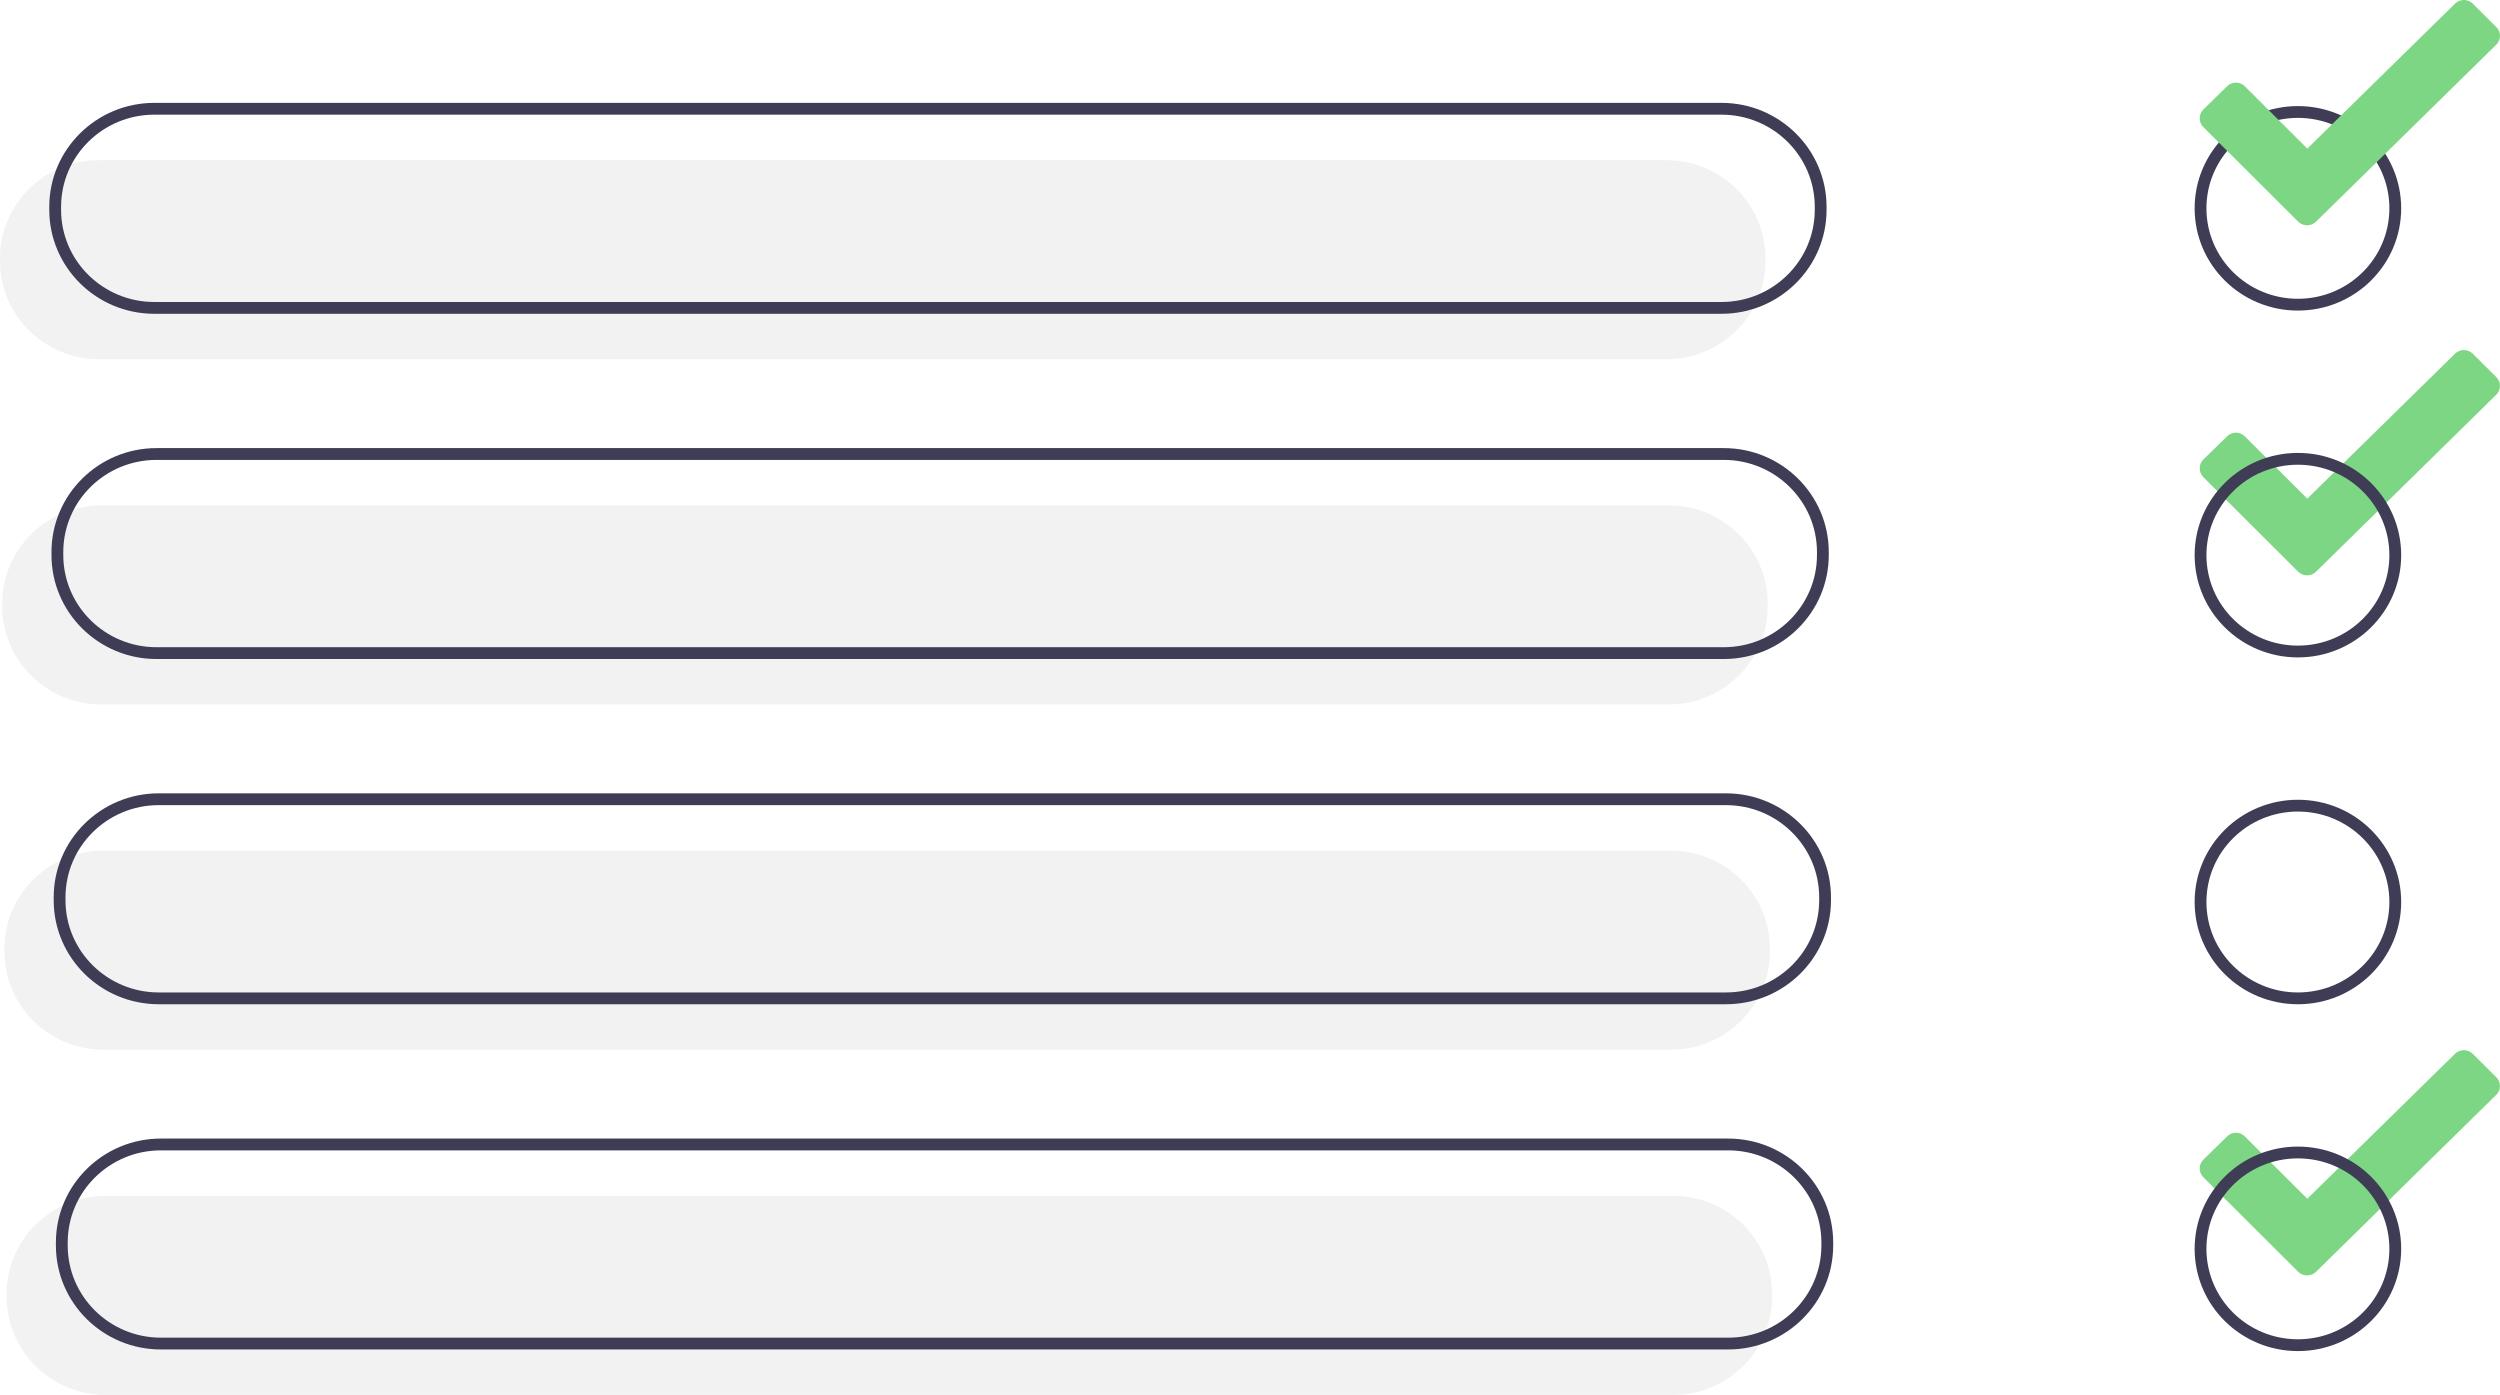
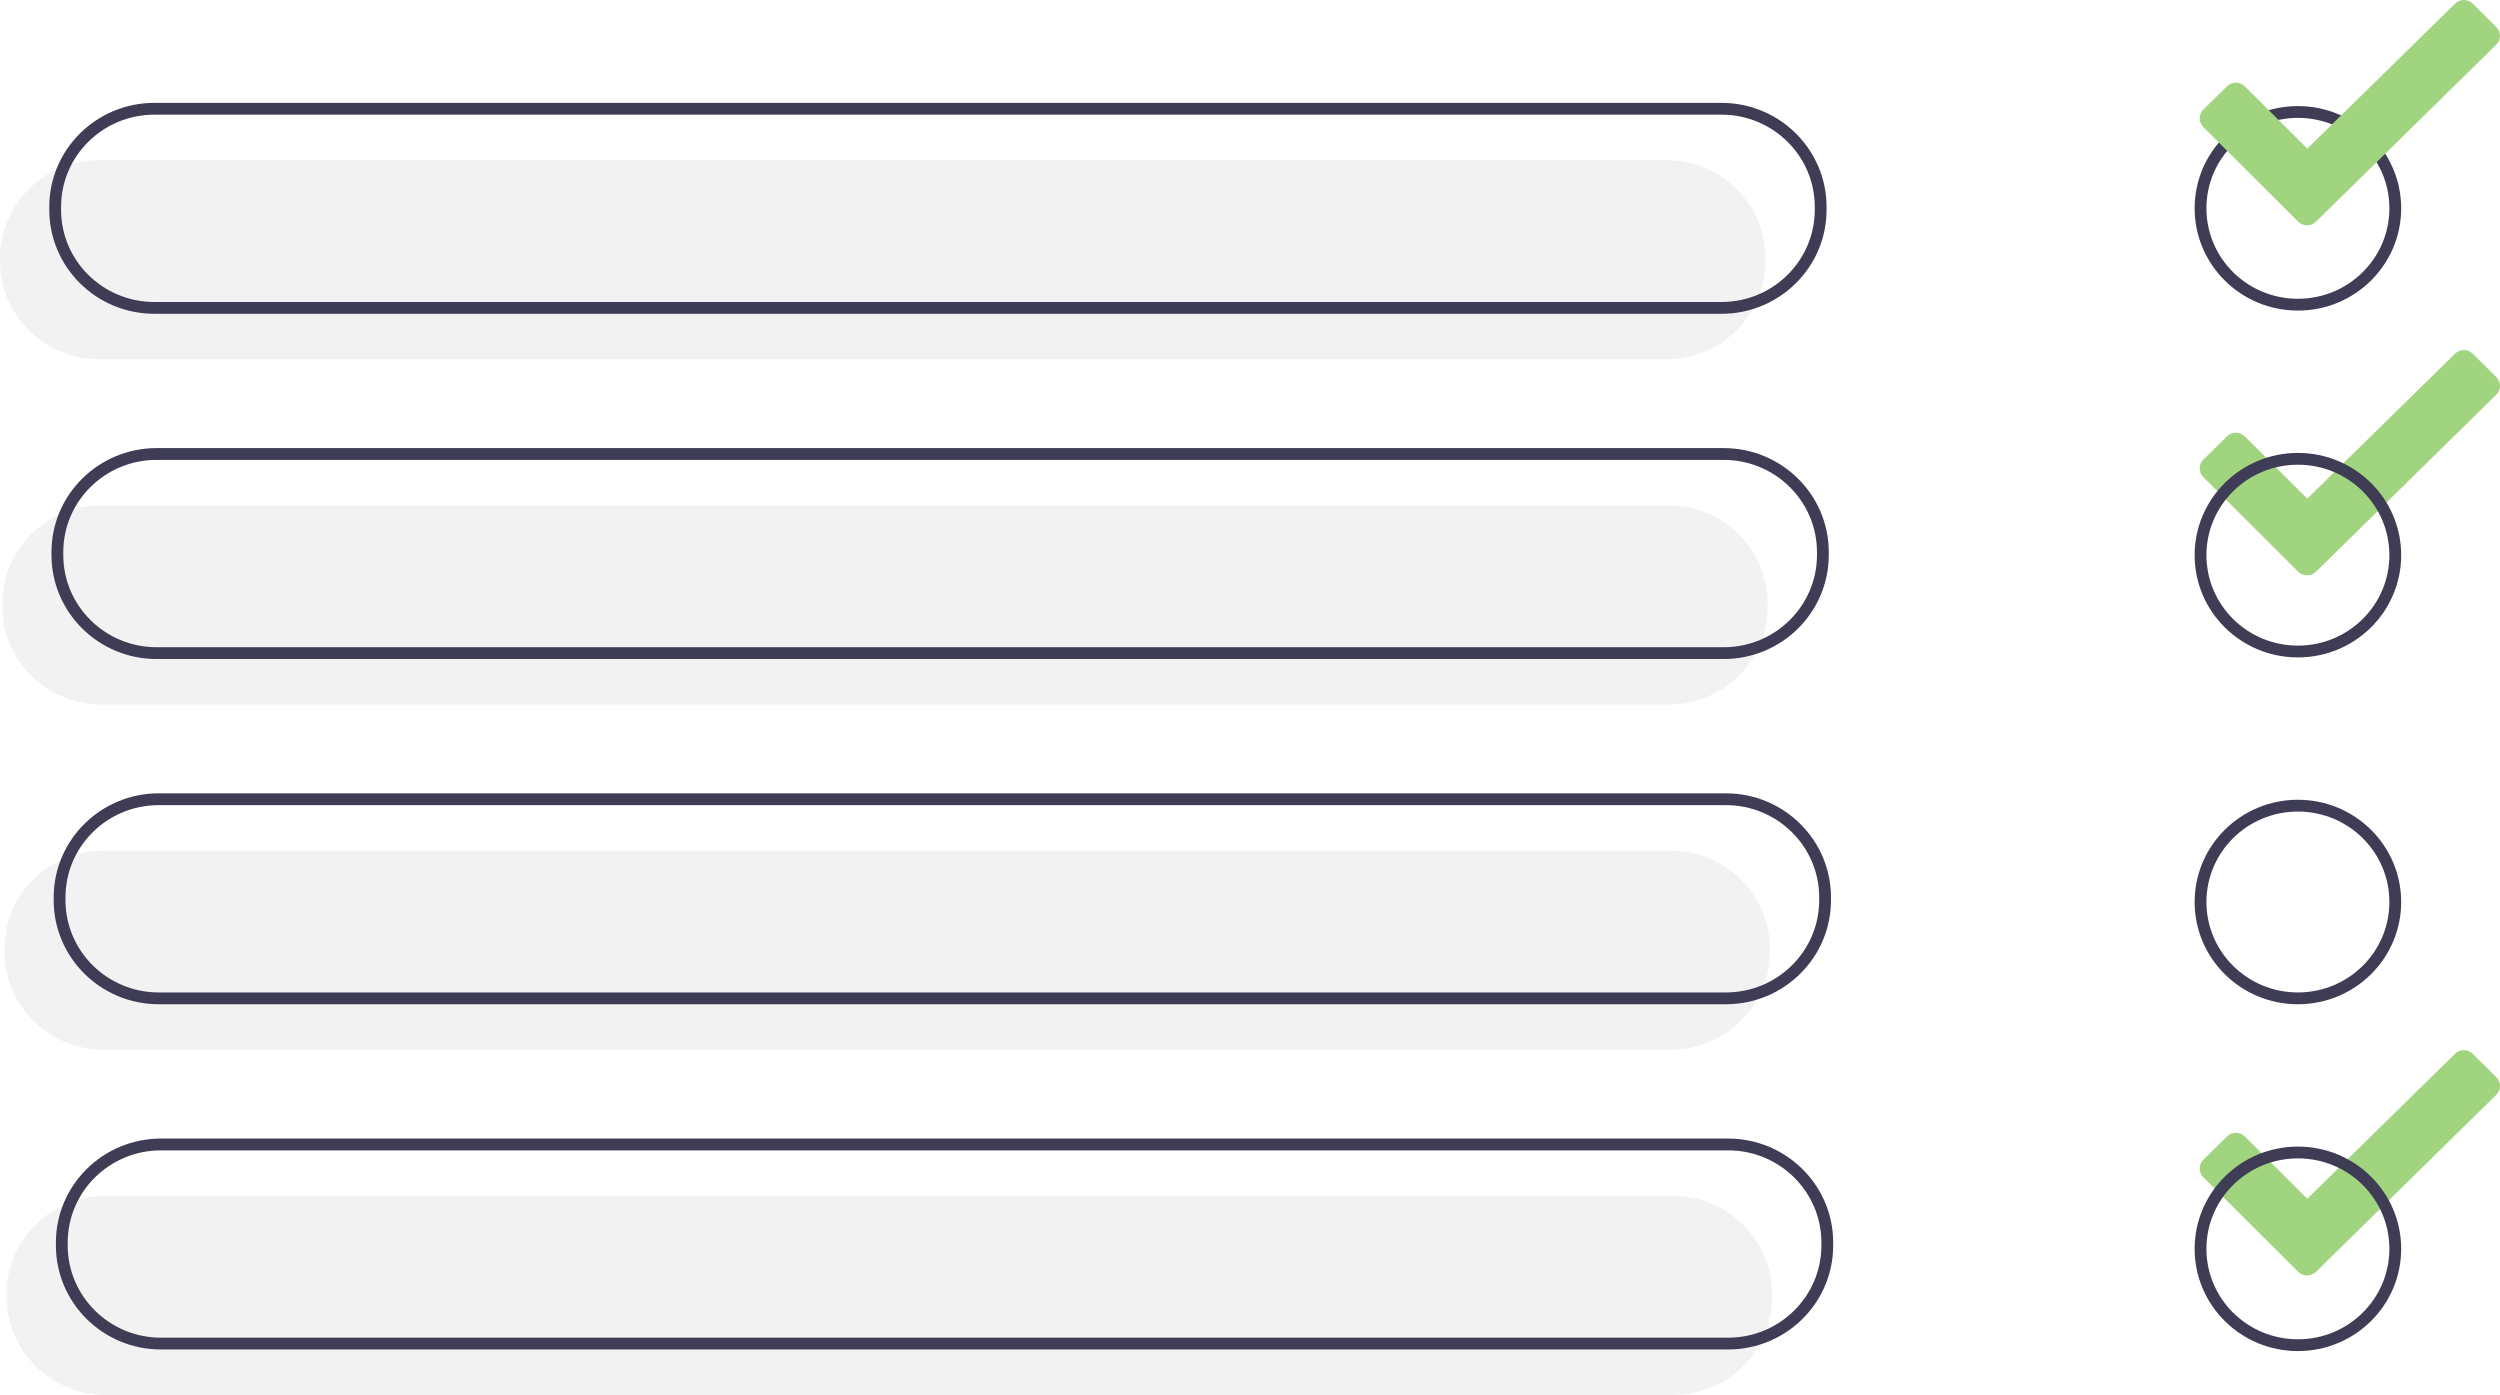
<svg xmlns="http://www.w3.org/2000/svg" height="118.144" width="211.734">
  <g opacity="1">
    <g opacity="1">
      <g opacity="1">
        <ellipse fill-opacity="0" stroke="rgb(63,61,86)" stroke-opacity="1" stroke-width="1" stroke-linecap="butt" stroke-linejoin="miter" opacity="1" rx="8.247" ry="8.16" cx="194.618" cy="17.644" />
      </g>
      <g opacity="1">
        <g opacity="1">
-           <path fill="rgb(125,214,131)" fill-opacity="1" opacity="1" fill-rule="evenodd" d="M211.426 2.298L209.432 0.315C209.233 0.114 208.96 -2.2737367544323206e-13 208.675 -2.2737367544323206e-13C208.396 -2.2737367544323206e-13 208.127 0.11 207.929 0.305L195.413 12.586L190.12 7.308C189.922 7.109 189.651 6.997 189.369 6.997C189.091 6.997 188.825 7.105 188.628 7.297L186.613 9.27C186.2 9.677 186.196 10.346 186.602 10.758L194.64 18.773C195.051 19.181 195.727 19.186 196.143 18.783L211.416 3.786C211.619 3.589 211.734 3.318 211.734 3.037C211.734 2.76 211.623 2.494 211.426 2.298L211.426 2.298Z" />
+           <path fill="rgb(161,212,127)" fill-opacity="1" opacity="1" fill-rule="evenodd" d="M211.426 2.298L209.432 0.315C209.233 0.114 208.96 -2.2737367544323206e-13 208.675 -2.2737367544323206e-13C208.396 -2.2737367544323206e-13 208.127 0.11 207.929 0.305L195.413 12.586L190.12 7.308C189.922 7.109 189.651 6.997 189.369 6.997C189.091 6.997 188.825 7.105 188.628 7.297L186.613 9.27C186.2 9.677 186.196 10.346 186.602 10.758L194.64 18.773C195.051 19.181 195.727 19.186 196.143 18.783L211.416 3.786C211.619 3.589 211.734 3.318 211.734 3.037C211.734 2.76 211.623 2.494 211.426 2.298L211.426 2.298Z" />
        </g>
        <g opacity="1">
-           <path fill="rgb(125,214,131)" fill-opacity="1" opacity="1" fill-rule="evenodd" d="M211.426 31.945L209.432 29.962C209.233 29.761 208.96 29.647 208.675 29.647C208.396 29.647 208.127 29.756 207.929 29.952L195.413 42.232L190.12 36.954C189.922 36.756 189.651 36.643 189.369 36.643C189.091 36.643 188.825 36.751 188.628 36.944L186.613 38.917C186.2 39.323 186.196 39.992 186.602 40.405L194.64 48.42C195.051 48.828 195.727 48.832 196.143 48.43L211.416 33.432C211.619 33.235 211.734 32.965 211.734 32.683C211.734 32.407 211.623 32.141 211.426 31.945L211.426 31.945Z" />
+           <path fill="rgb(161,212,127)" fill-opacity="1" opacity="1" fill-rule="evenodd" d="M211.426 31.945L209.432 29.962C209.233 29.761 208.96 29.647 208.675 29.647C208.396 29.647 208.127 29.756 207.929 29.952L195.413 42.232L190.12 36.954C189.922 36.756 189.651 36.643 189.369 36.643C189.091 36.643 188.825 36.751 188.628 36.944L186.613 38.917C186.2 39.323 186.196 39.992 186.602 40.405L194.64 48.42C195.051 48.828 195.727 48.832 196.143 48.43L211.416 33.432C211.619 33.235 211.734 32.965 211.734 32.683C211.734 32.407 211.623 32.141 211.426 31.945L211.426 31.945Z" />
        </g>
        <g opacity="1">
-           <path fill="rgb(125,214,131)" fill-opacity="1" opacity="1" fill-rule="evenodd" d="M211.426 91.239L209.432 89.256C209.233 89.054 208.96 88.941 208.675 88.941C208.396 88.941 208.127 89.05 207.929 89.245L195.413 101.526L190.12 96.248C189.922 96.049 189.651 95.937 189.369 95.937C189.091 95.937 188.825 96.045 188.628 96.238L186.613 98.211C186.2 98.617 186.196 99.286 186.602 99.698L194.64 107.713C195.051 108.121 195.727 108.126 196.143 107.724L211.416 92.726C211.619 92.529 211.734 92.259 211.734 91.977C211.734 91.701 211.623 91.435 211.426 91.239L211.426 91.239Z" />
+           <path fill="rgb(161,212,127)" fill-opacity="1" opacity="1" fill-rule="evenodd" d="M211.426 91.239L209.432 89.256C209.233 89.054 208.96 88.941 208.675 88.941C208.396 88.941 208.127 89.05 207.929 89.245L195.413 101.526L190.12 96.248C189.922 96.049 189.651 95.937 189.369 95.937C189.091 95.937 188.825 96.045 188.628 96.238L186.613 98.211C186.2 98.617 186.196 99.286 186.602 99.698L194.64 107.713C195.051 108.121 195.727 108.126 196.143 107.724L211.416 92.726C211.619 92.529 211.734 92.259 211.734 91.977C211.734 91.701 211.623 91.435 211.426 91.239L211.426 91.239Z" />
        </g>
      </g>
      <g opacity="1">
        <path fill="rgb(242,242,242)" fill-opacity="1" opacity="1" fill-rule="evenodd" d="M149.526 21.873C149.526 17.287 145.763 13.564 141.129 13.564L8.397 13.564C3.763 13.564 0 17.287 0 21.873L0 22.119C0 26.704 3.763 30.428 8.397 30.428L141.129 30.428C145.763 30.428 149.526 26.704 149.526 22.119L149.526 21.873L149.526 21.873Z" />
      </g>
      <g opacity="1">
        <path fill="rgb(242,242,242)" fill-opacity="1" opacity="1" fill-rule="evenodd" d="M149.713 51.112C149.713 46.526 145.95 42.803 141.316 42.803L8.584 42.803C3.95 42.803 0.187 46.526 0.187 51.112L0.187 51.357C0.187 55.943 3.95 59.666 8.584 59.666L141.316 59.666C145.95 59.666 149.713 55.943 149.713 51.357L149.713 51.112L149.713 51.112Z" />
      </g>
      <g opacity="1">
        <path fill="rgb(242,242,242)" fill-opacity="1" opacity="1" fill-rule="evenodd" d="M149.9 80.351C149.9 75.765 146.137 72.042 141.502 72.042L8.771 72.042C4.137 72.042 0.374 75.765 0.374 80.351L0.374 80.596C0.374 85.182 4.137 88.905 8.771 88.905L141.502 88.905C146.137 88.905 149.9 85.182 149.9 80.596L149.9 80.351L149.9 80.351Z" />
      </g>
      <g opacity="1">
        <path fill="rgb(242,242,242)" fill-opacity="1" opacity="1" fill-rule="evenodd" d="M150.087 109.59C150.087 105.004 146.324 101.281 141.689 101.281L8.958 101.281C4.324 101.281 0.561 105.004 0.561 109.59L0.561 109.835C0.561 114.421 4.324 118.144 8.958 118.144L141.689 118.144C146.324 118.144 150.087 114.421 150.087 109.835L150.087 109.59L150.087 109.59Z" />
      </g>
      <g opacity="1">
        <path fill-opacity="0" stroke="rgb(63,61,86)" stroke-opacity="1" stroke-width="1" stroke-linecap="butt" stroke-linejoin="miter" opacity="1" fill-rule="evenodd" d="M154.199 17.522C154.199 12.936 150.436 9.212 145.802 9.212L13.071 9.212C8.436 9.212 4.673 12.936 4.673 17.522L4.673 17.767C4.673 22.353 8.436 26.076 13.071 26.076L145.802 26.076C150.436 26.076 154.199 22.353 154.199 17.767L154.199 17.522L154.199 17.522Z" />
      </g>
      <g opacity="1">
        <path fill-opacity="0" stroke="rgb(63,61,86)" stroke-opacity="1" stroke-width="1" stroke-linecap="butt" stroke-linejoin="miter" opacity="1" fill-rule="evenodd" d="M154.386 46.76C154.386 42.174 150.623 38.451 145.988 38.451L13.258 38.451C8.623 38.451 4.86 42.174 4.86 46.76L4.86 47.005C4.86 51.591 8.623 55.315 13.258 55.315L145.988 55.315C150.623 55.315 154.386 51.591 154.386 47.005L154.386 46.76L154.386 46.76Z" />
      </g>
      <g opacity="1">
        <path fill-opacity="0" stroke="rgb(63,61,86)" stroke-opacity="1" stroke-width="1" stroke-linecap="butt" stroke-linejoin="miter" opacity="1" fill-rule="evenodd" d="M154.573 75.999C154.573 71.413 150.81 67.69 146.175 67.69L13.444 67.69C8.81 67.69 5.047 71.413 5.047 75.999L5.047 76.244C5.047 80.83 8.81 84.553 13.444 84.553L146.175 84.553C150.81 84.553 154.573 80.83 154.573 76.244L154.573 75.999L154.573 75.999Z" />
      </g>
      <g opacity="1">
        <path fill-opacity="0" stroke="rgb(63,61,86)" stroke-opacity="1" stroke-width="1" stroke-linecap="butt" stroke-linejoin="miter" opacity="1" fill-rule="evenodd" d="M154.76 105.238C154.76 100.652 150.997 96.929 146.362 96.929L13.631 96.929C8.996 96.929 5.234 100.652 5.234 105.238L5.234 105.483C5.234 110.069 8.996 113.792 13.631 113.792L146.362 113.792C150.997 113.792 154.76 110.069 154.76 105.483L154.76 105.238L154.76 105.238Z" />
      </g>
      <g opacity="1">
        <ellipse fill-opacity="0" stroke="rgb(63,61,86)" stroke-opacity="1" stroke-width="1" stroke-linecap="butt" stroke-linejoin="miter" opacity="1" rx="8.247" ry="8.16" cx="194.618" cy="47.019" />
      </g>
      <g opacity="1">
        <ellipse fill-opacity="0" stroke="rgb(63,61,86)" stroke-opacity="1" stroke-width="1" stroke-linecap="butt" stroke-linejoin="miter" opacity="1" rx="8.247" ry="8.16" cx="194.618" cy="76.394" />
      </g>
      <g opacity="1">
        <ellipse fill-opacity="0" stroke="rgb(63,61,86)" stroke-opacity="1" stroke-width="1" stroke-linecap="butt" stroke-linejoin="miter" opacity="1" rx="8.247" ry="8.16" cx="194.618" cy="105.768" />
      </g>
    </g>
  </g>
</svg>
